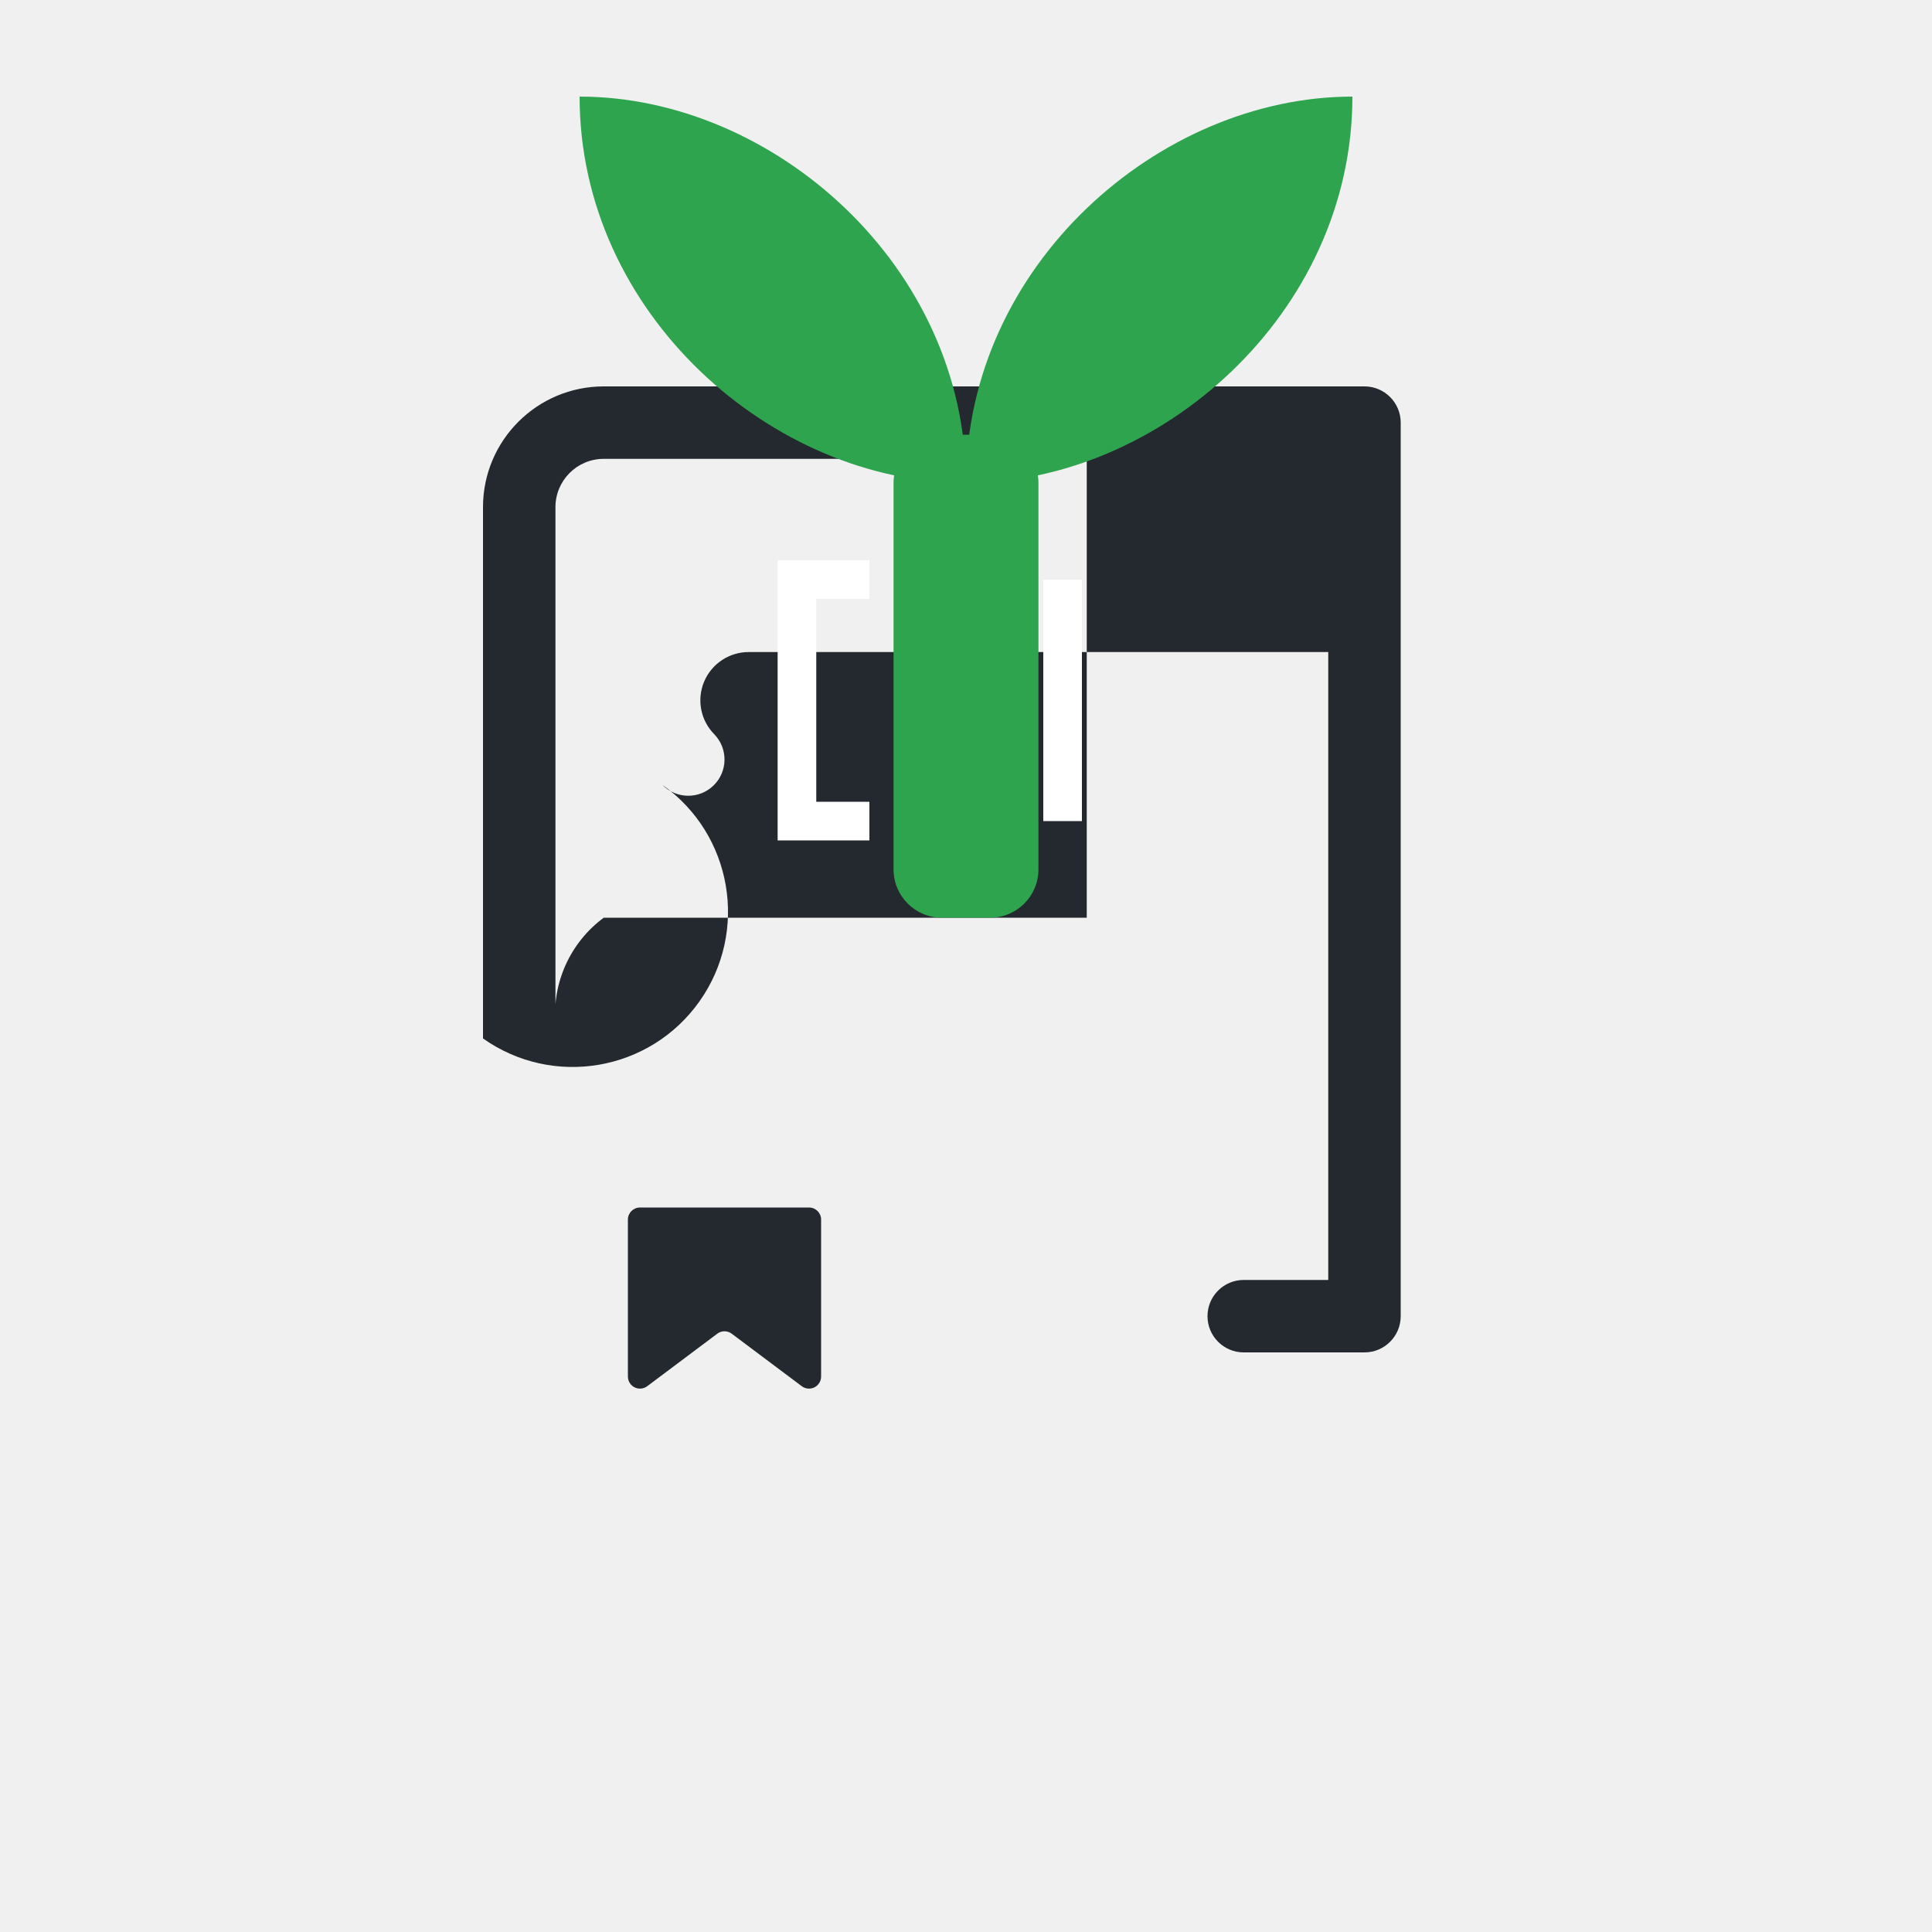
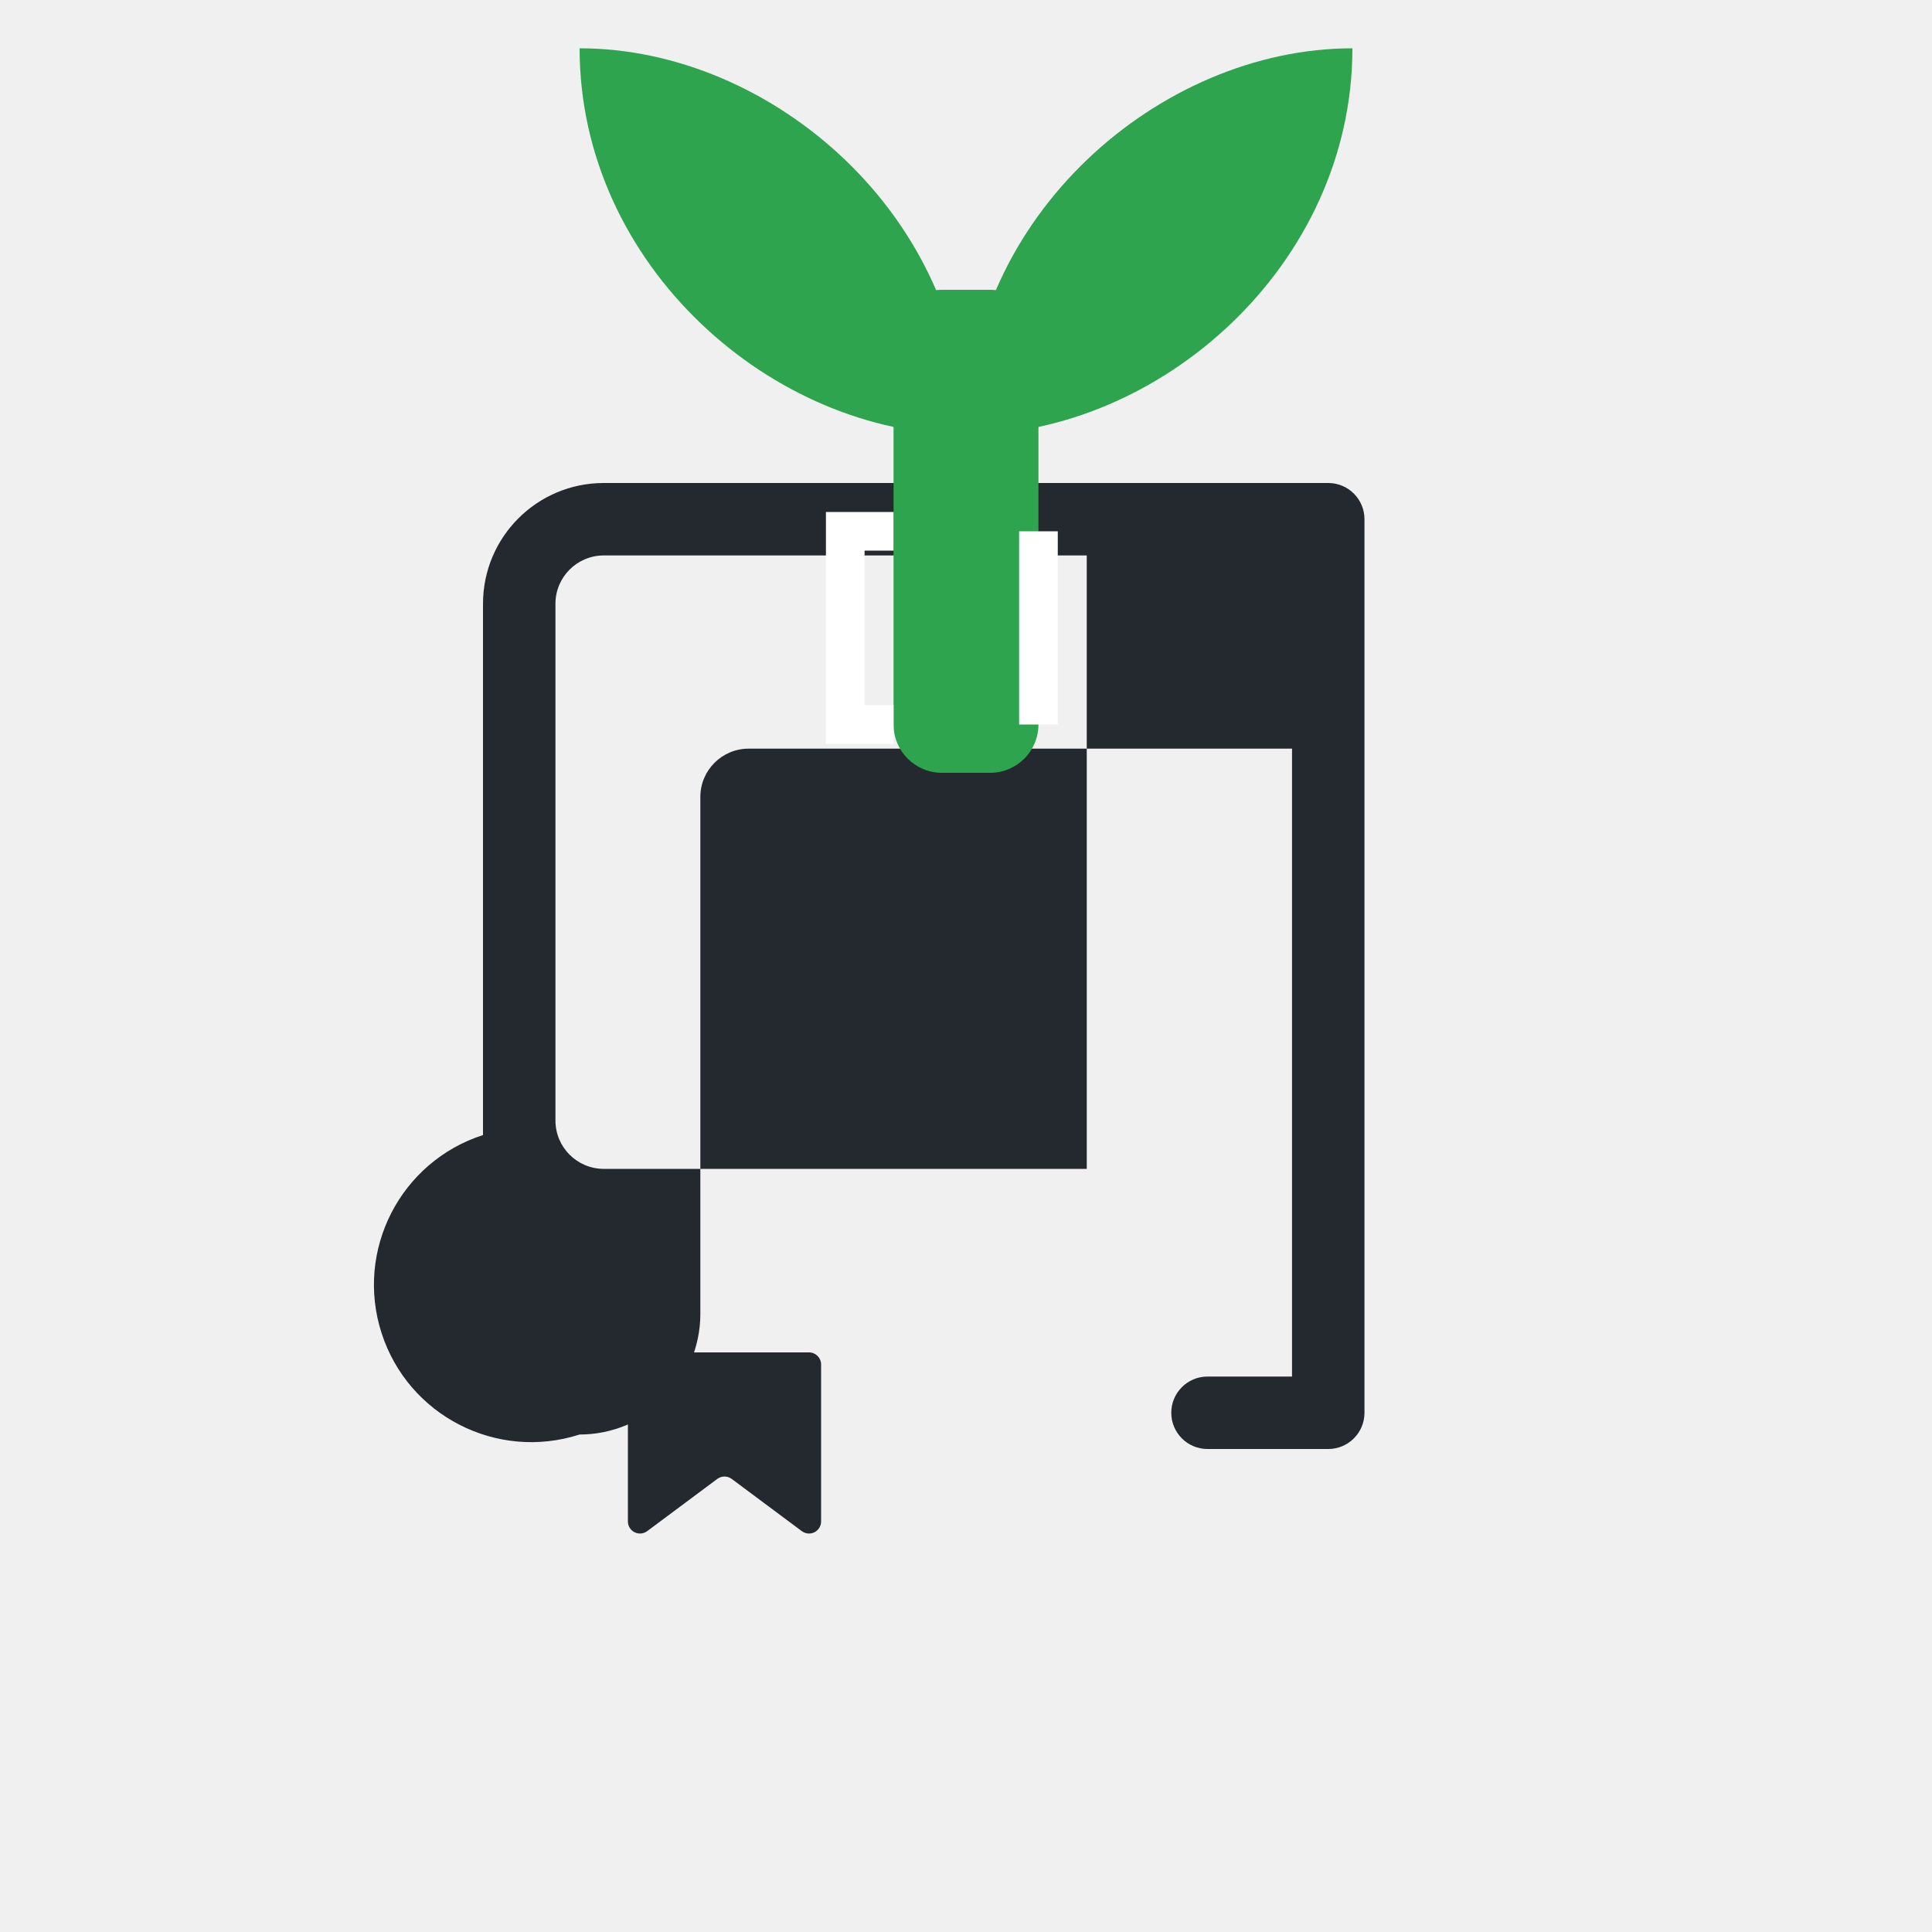
- <svg xmlns="http://www.w3.org/2000/svg" viewBox="0 0 40 40" width="80" height="80">
-   <path fill="#24292f" d="M10 10.5A2.5 2.5 0 0 1 12.5 8h15.75a.75.75 0 0 1 .75.75v18.5a.75.75 0 0 1-.75.75h-2.5a.75.75 0 0 1 0-1.5h1.75v-13h-12a1 1 0 0 0-.714 1.7.75.75 0 1 1-1.072 1.05A2.495 2.495 0 0 1 10 21.5Zm12.5-1h-10a1 1 0 0 0-1 1v10.708A2.486 2.486 0 0 1 12.5 19h10ZM13 25.25a.25.25 0 0 1 .25-.25h3.5a.25.25 0 0 1 .25.25v3.25a.25.25 0 0 1-.4.2l-1.45-1.087a.249.249 0 0 0-.3 0L13.4 28.7a.25.25 0 0 1-.4-.2Z" />
-   <g transform="translate(18, 2)">
-     <path fill="#2ea44f" d="M2 8C2 3.5 6 0 10 0C10 4.5 6 8 2 8Z" />
-     <path fill="#2ea44f" d="M2 8C2 3.5 -2 0 -6 0C-6 4.5 -2 8 2 8Z" />
-     <rect fill="#2ea44f" x="0.5" y="7" width="3" height="10" rx="1" />
-     <path stroke="white" stroke-width="0.8" fill="none" d="M0 10 H-1.5 V15 H0 M4 10 V15" />
+ <svg xmlns="http://www.w3.org/2000/svg" viewBox="0 0 40 40" width="40" height="40">
+   <path fill="#24292f" d="M10 12.5a2.5 2.5 0 0 1 2.5-2.5h15a.75.75 0 0 1 .75.75v18.5a.75.75 0 0 1-.75.75h-2.5a.75.75 0 0 1 0-1.5h1.75v-13h-11.25a1 1 0 0 0-1 1v10.7a2.5 2.5 0 0 1-2.5 2.5A2.5 2.5 0 0 1 10 23.5Zm12.5-1h-10a1 1 0 0 0-1 1v10.7a1 1 0 0 0 1 1h10ZM13 28.25a.25.25 0 0 1 .25-.25h3.5a.25.25 0 0 1 .25.25v3.25a.25.25 0 0 1-.4.2l-1.45-1.08a.25.25 0 0 0-.3 0L13.4 31.7a.25.25 0 0 1-.4-.2Z" />
+   <g fill="#2ea44f">
+     <rect x="18.5" y="6" width="3" height="10" rx="1" />
+     <path d="M20 9c0-4.5-4-8-8-8 0 4.5 4 8 8 8Z" />
+     <path d="M20 9c0-4.5 4-8 8-8 0 4.5-4 8-8 8Z" />
  </g>
+   <path stroke="white" stroke-width="0.8" fill="none" d="M18.5 11h-1v4h1M21.5 11v4" />
</svg>
